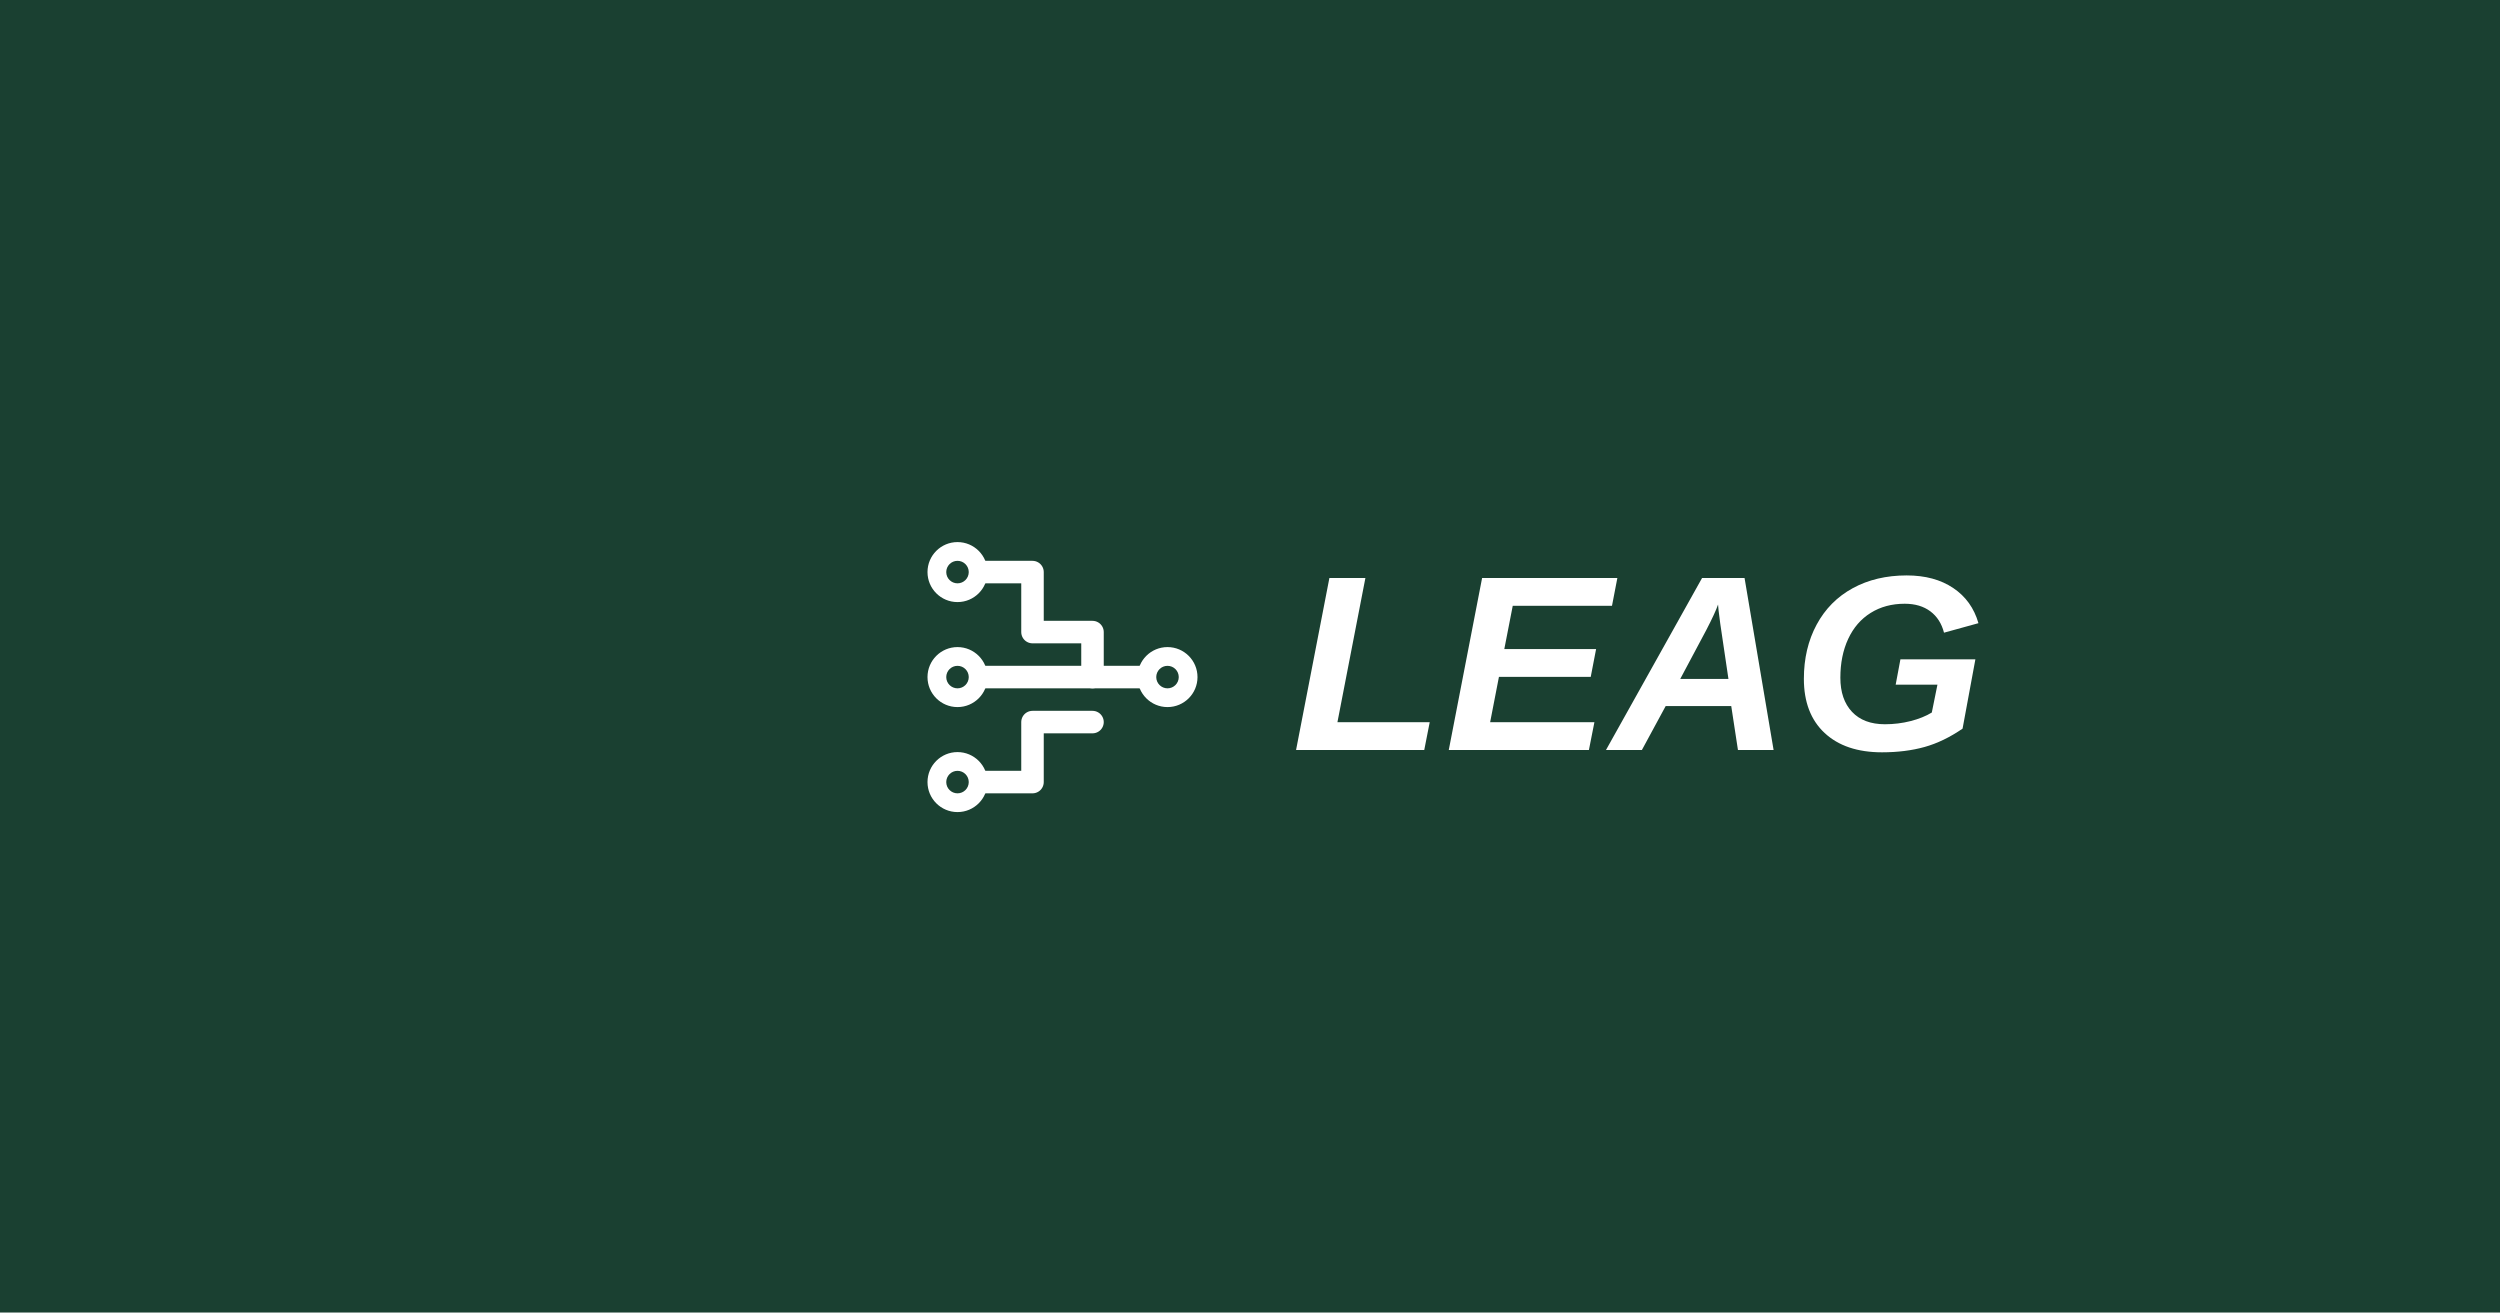
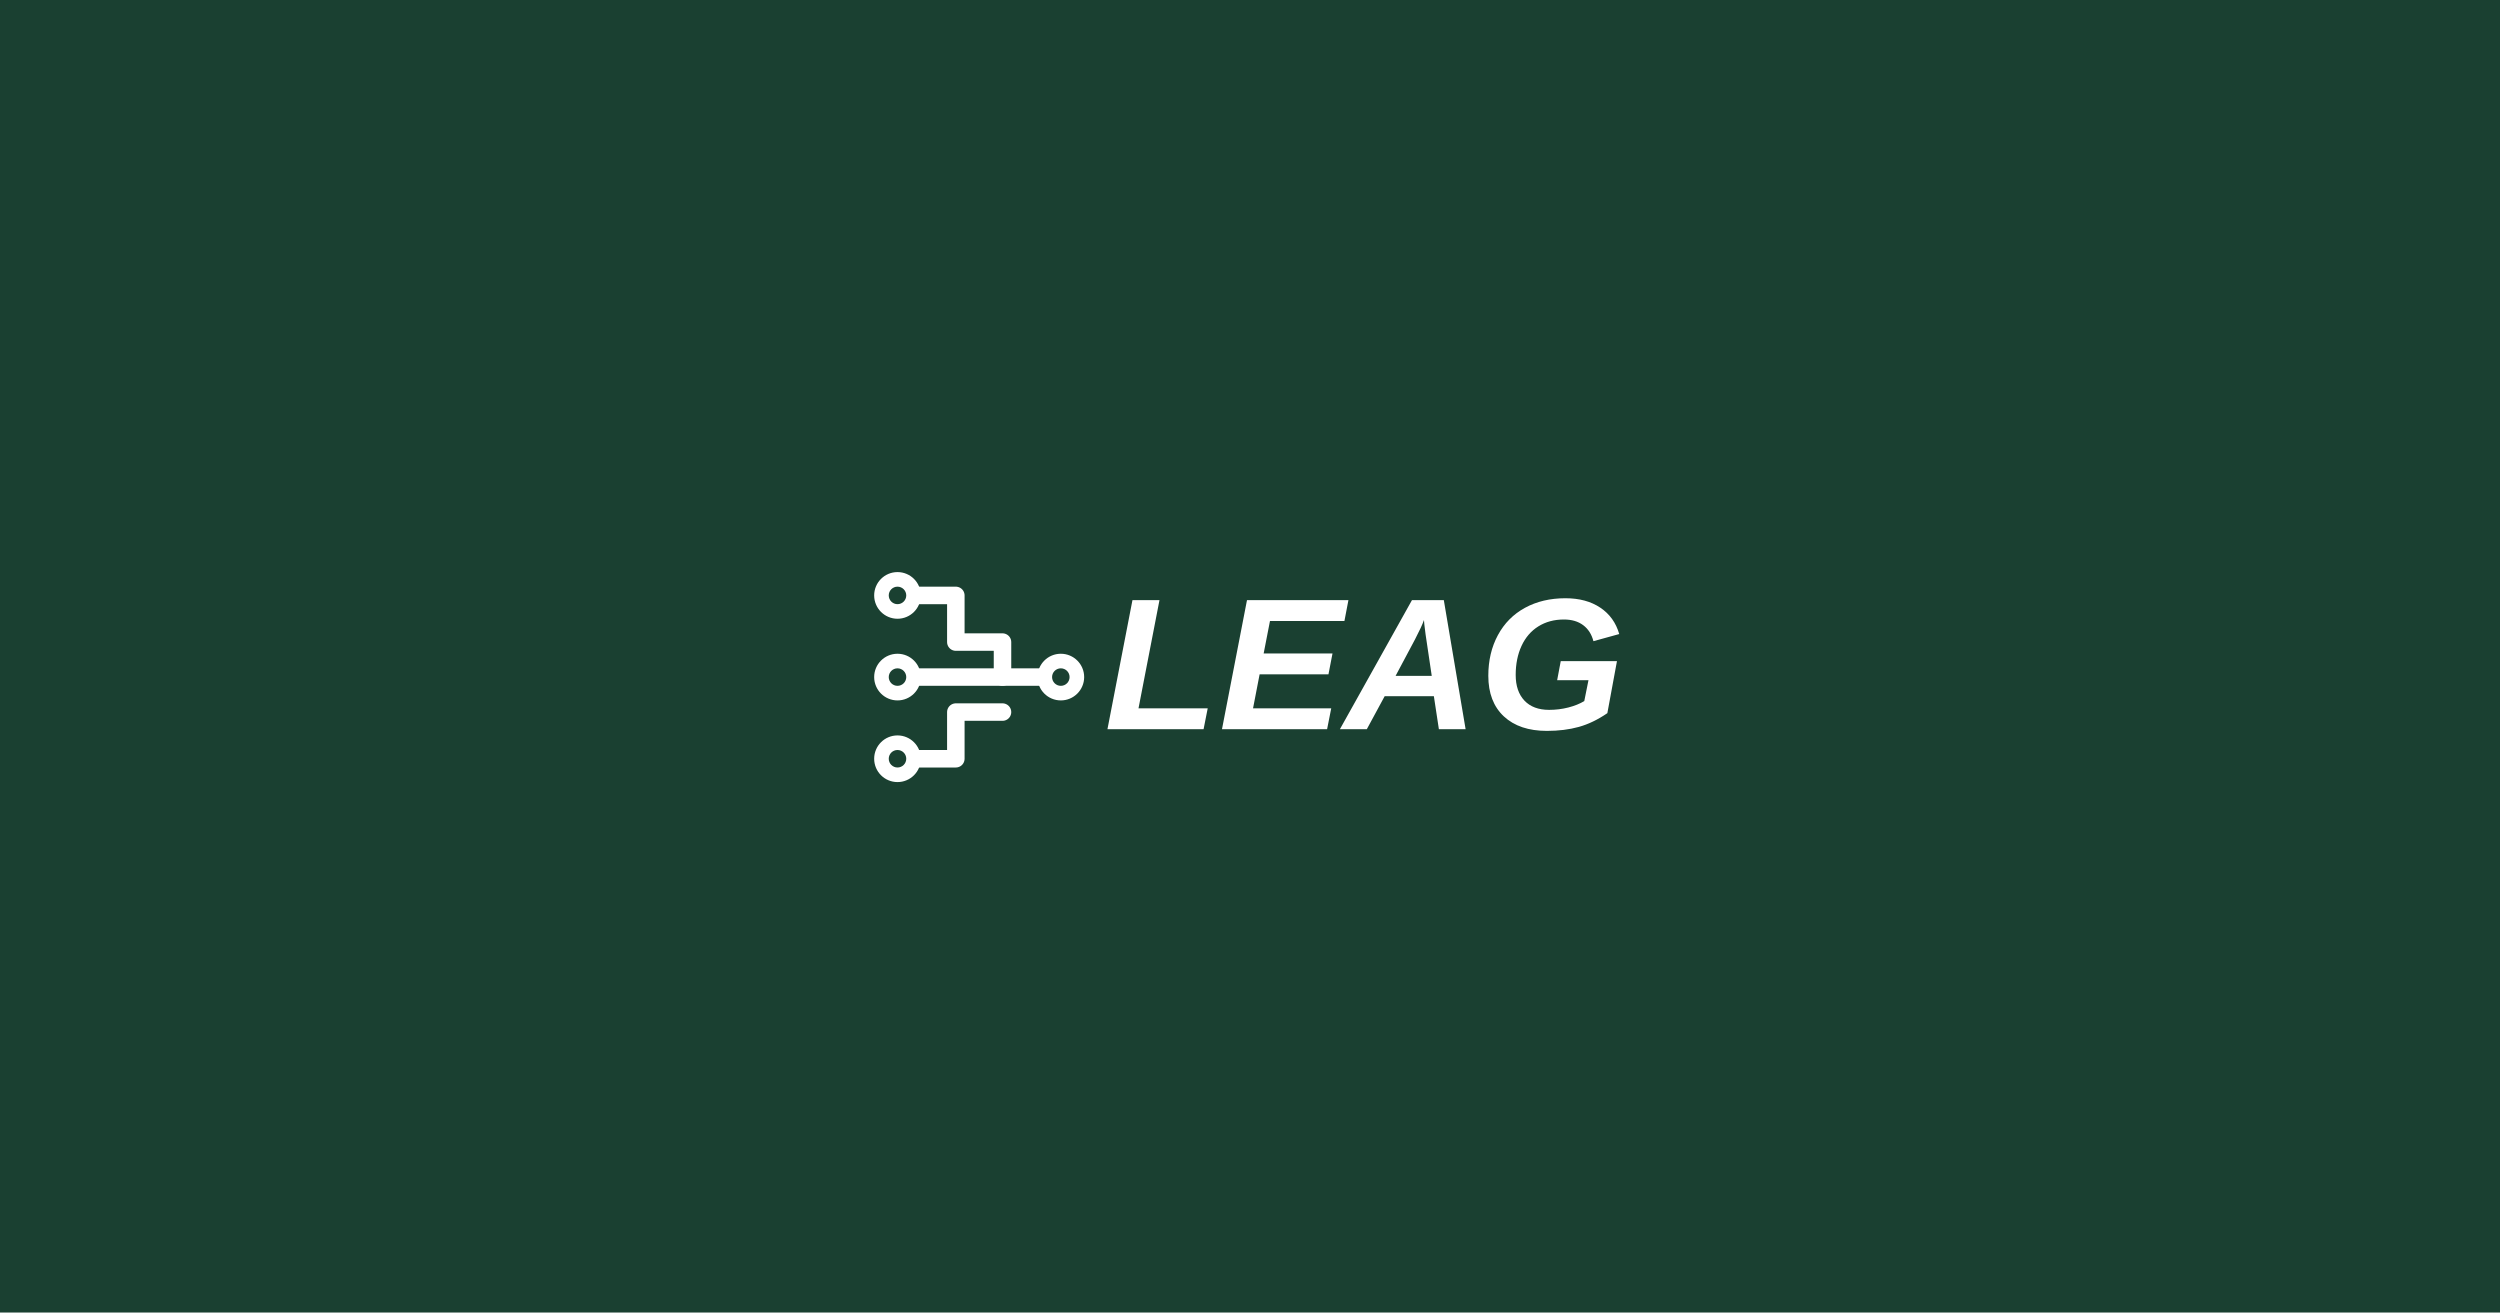
<svg xmlns="http://www.w3.org/2000/svg" width="1200" height="630" viewBox="0 0 1200 630">
  <rect width="1200" height="630" fill="#1a4031" />
  <g transform="translate(600, 315)">
-     <g transform="translate(-180, -80) scale(1.8)">
+     <g transform="translate(-200, -60) scale(1.4)">
      <path d="M28 22 H 42 V 38 H 58 V 50 H 72" stroke="white" stroke-width="6" stroke-linecap="round" stroke-linejoin="round" fill="none" />
      <path d="M28 50 H 58" stroke="white" stroke-width="6" stroke-linecap="round" stroke-linejoin="round" fill="none" />
      <path d="M28 78 H 42 V 62 H 58" stroke="white" stroke-width="6" stroke-linecap="round" stroke-linejoin="round" fill="none" />
      <circle cx="22" cy="22" r="8" fill="white" />
      <circle cx="22" cy="50" r="8" fill="white" />
      <circle cx="22" cy="78" r="8" fill="white" />
      <circle cx="78" cy="50" r="8" fill="white" />
      <circle cx="22" cy="22" r="3" fill="#1a4031" />
      <circle cx="22" cy="50" r="3" fill="#1a4031" />
      <circle cx="22" cy="78" r="3" fill="#1a4031" />
      <circle cx="78" cy="50" r="3" fill="#1a4031" />
    </g>
-     <text x="20" y="45" font-family="Arial, sans-serif" font-size="120" font-weight="bold" font-style="italic" fill="white">LEAG</text>
+     <text x="-70" y="35" font-family="Arial, sans-serif" font-size="90" font-weight="bold" font-style="italic" fill="white">LEAG</text>
  </g>
</svg>
